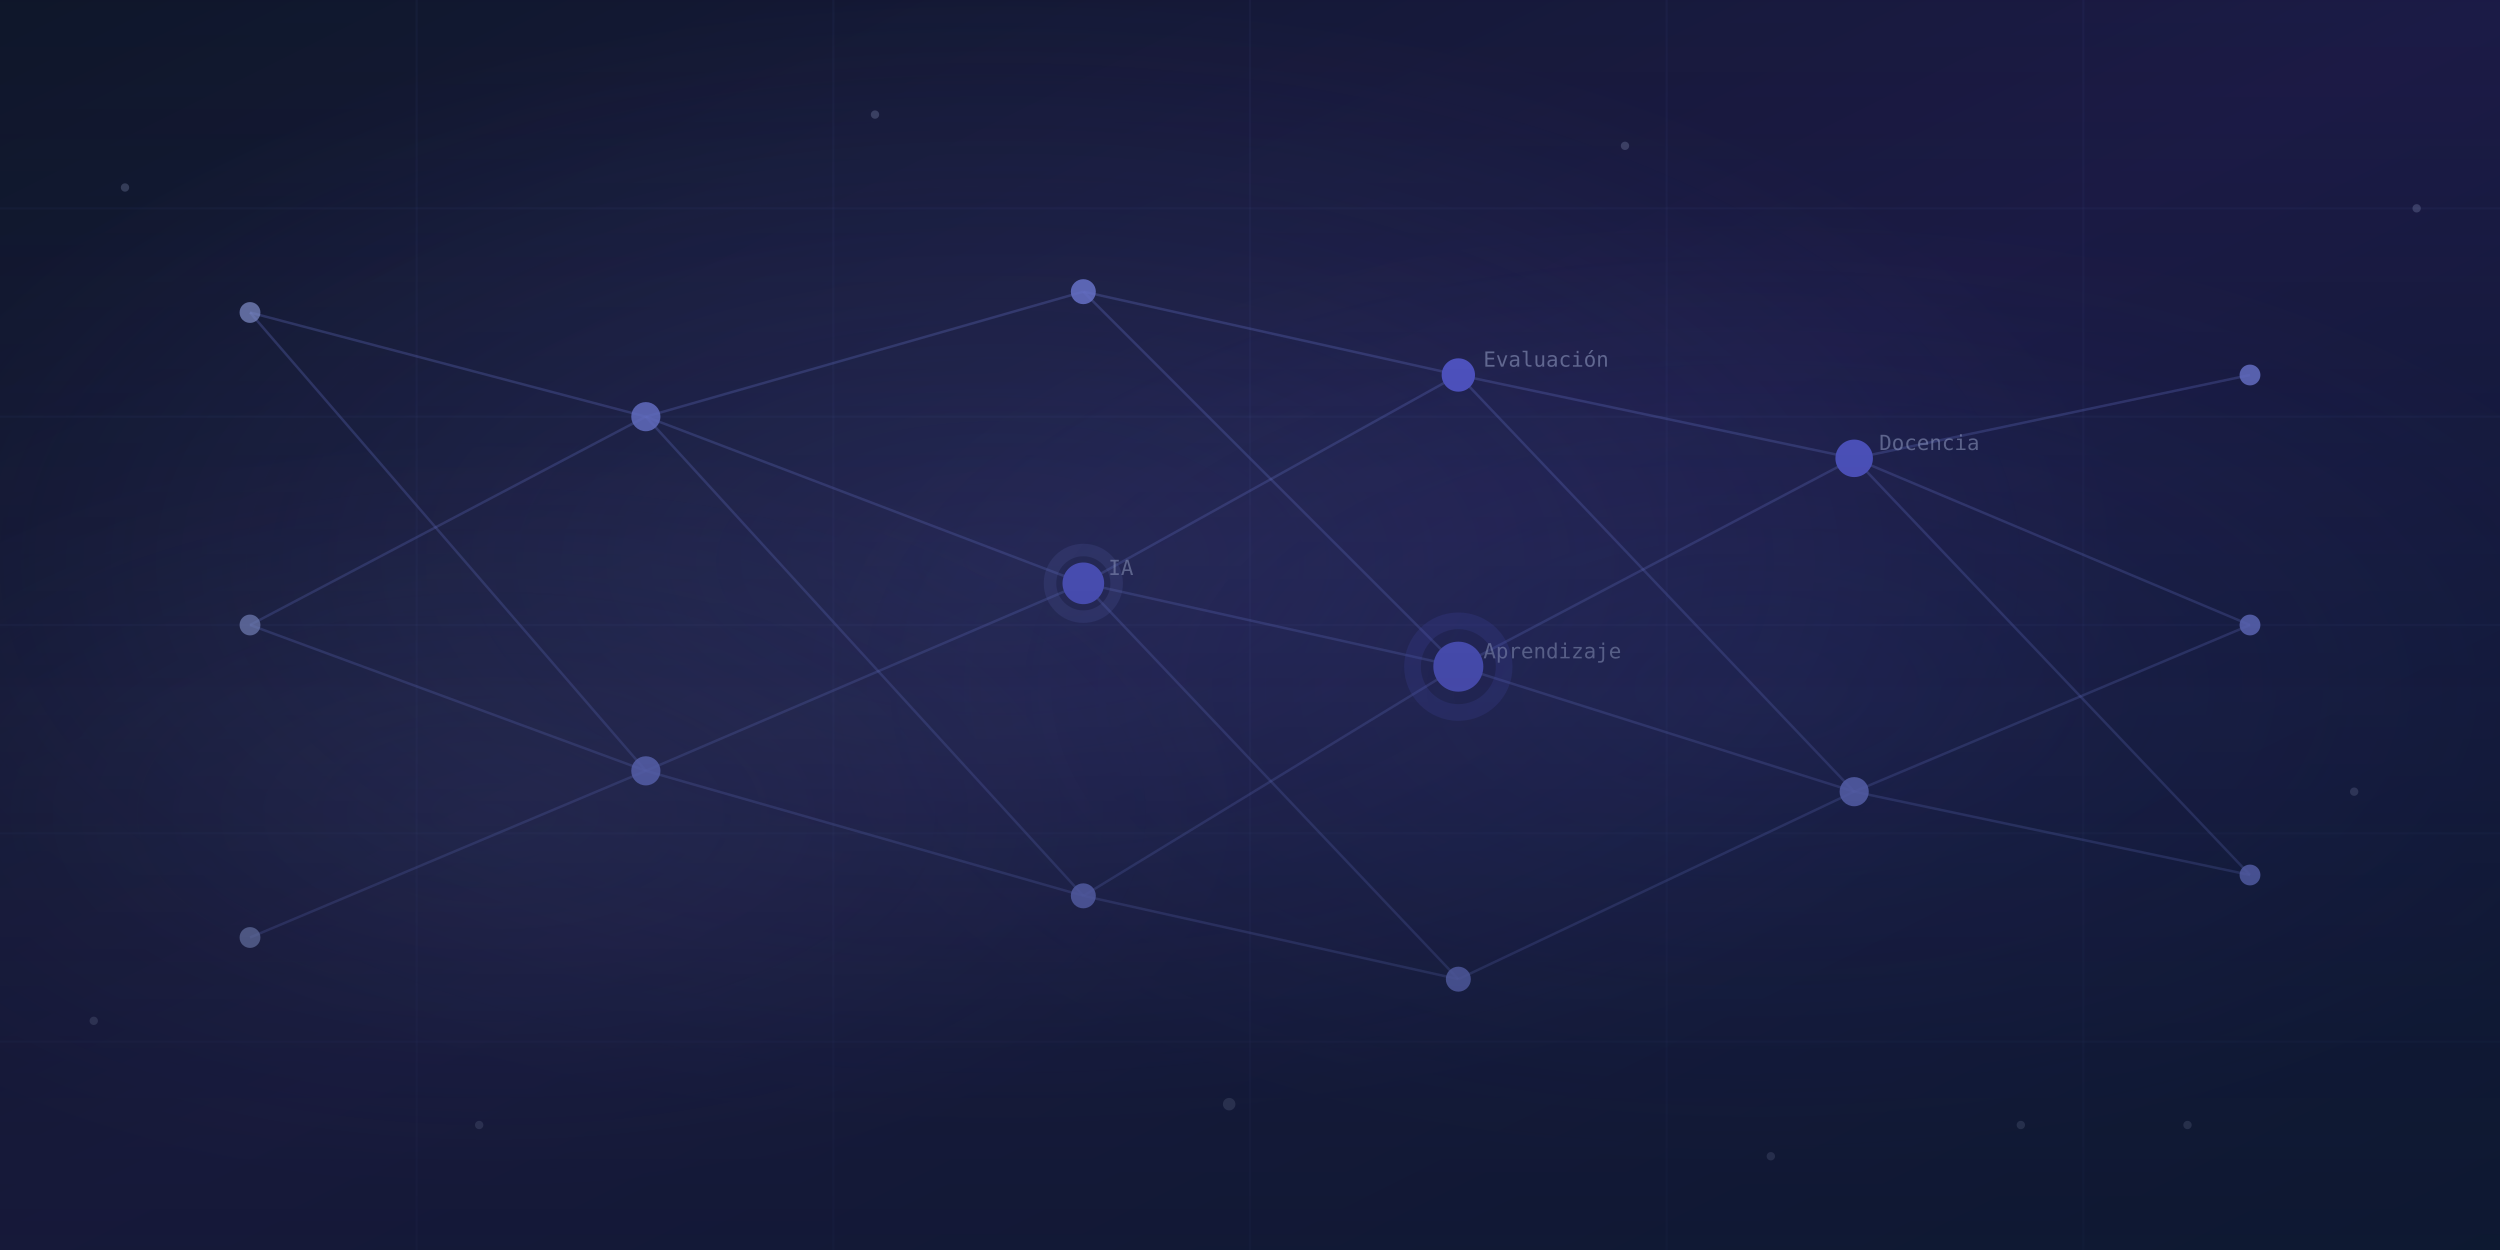
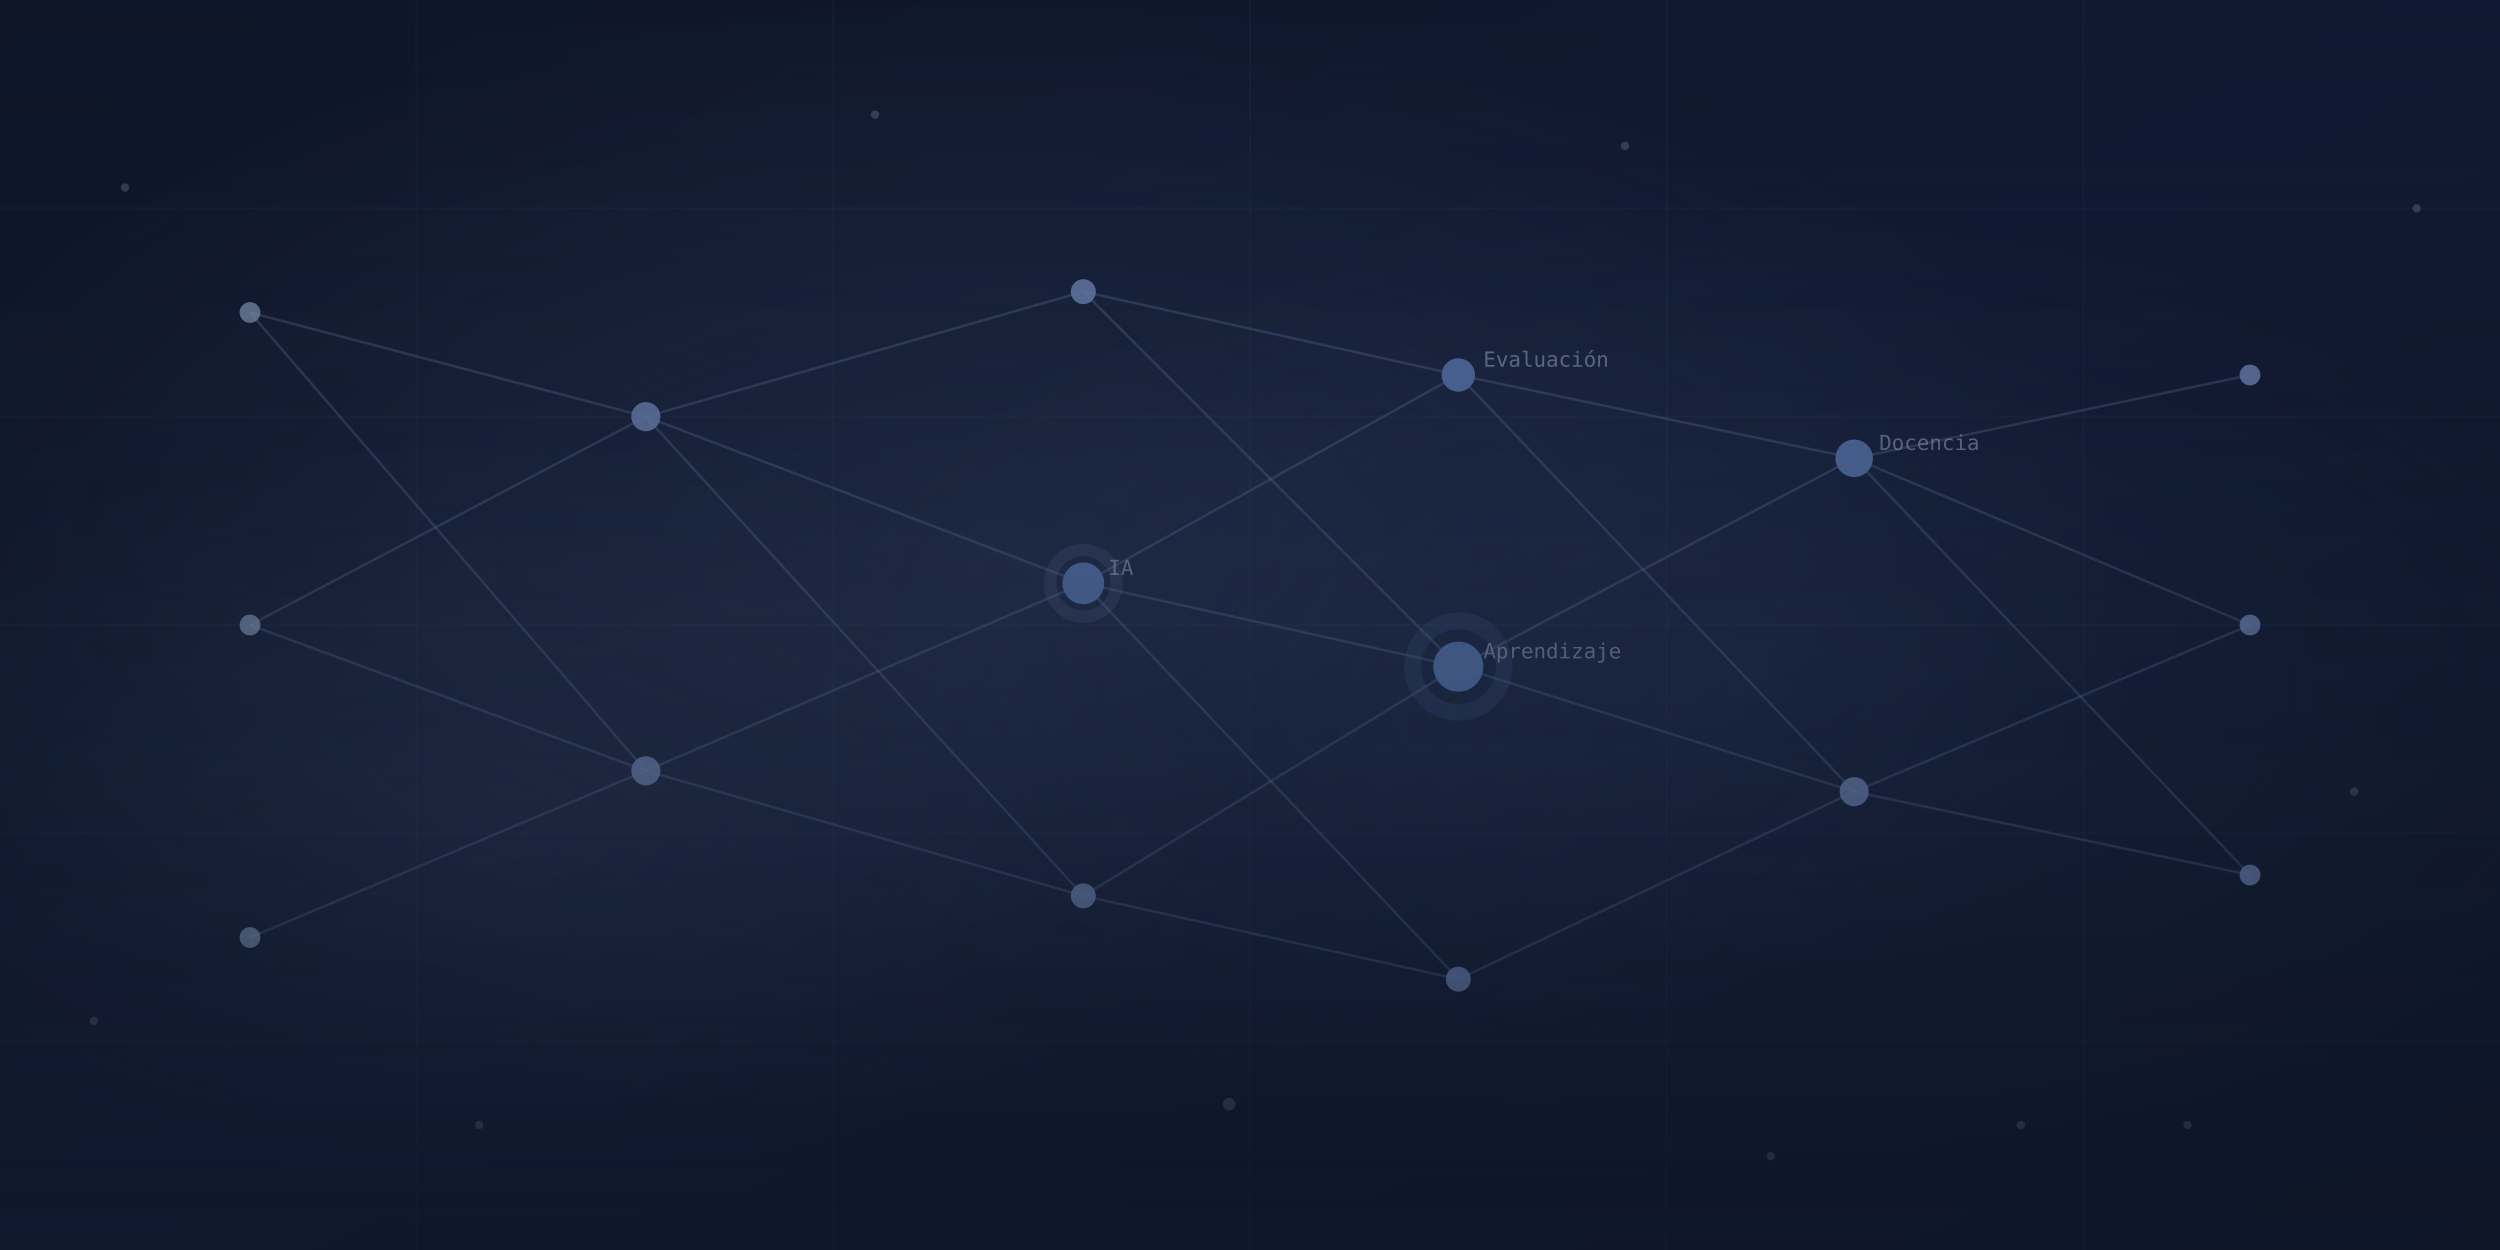
<svg xmlns="http://www.w3.org/2000/svg" viewBox="0 0 1200 600">
  <defs>
    <linearGradient id="bg" x1="0%" y1="0%" x2="100%" y2="100%">
-       <stop offset="0%" stop-color="#0f172a" />
-       <stop offset="50%" stop-color="#1e1b4b" />
-       <stop offset="100%" stop-color="#0c1a3a" />
+       <stop offset="0%" stop-color="#0e1628" />
+       <stop offset="50%" stop-color="#101a33" />
+       <stop offset="100%" stop-color="#0e1628" />
    </linearGradient>
    <radialGradient id="glow1" cx="40%" cy="45%" r="45%">
-       <stop offset="0%" stop-color="#818cf8" stop-opacity="0.18" />
-       <stop offset="100%" stop-color="#818cf8" stop-opacity="0" />
+       <stop offset="0%" stop-color="#7b93c5" stop-opacity="0.18" />
+       <stop offset="100%" stop-color="#7b93c5" stop-opacity="0" />
    </radialGradient>
    <radialGradient id="glow2" cx="70%" cy="55%" r="38%">
-       <stop offset="0%" stop-color="#6366f1" stop-opacity="0.14" />
-       <stop offset="100%" stop-color="#6366f1" stop-opacity="0" />
+       <stop offset="0%" stop-color="#5c7ab4" stop-opacity="0.14" />
+       <stop offset="100%" stop-color="#5c7ab4" stop-opacity="0" />
    </radialGradient>
    <radialGradient id="glow3" cx="20%" cy="65%" r="30%">
-       <stop offset="0%" stop-color="#a5b4fc" stop-opacity="0.10" />
-       <stop offset="100%" stop-color="#a5b4fc" stop-opacity="0" />
+       <stop offset="0%" stop-color="#9db2d8" stop-opacity="0.10" />
+       <stop offset="100%" stop-color="#9db2d8" stop-opacity="0" />
    </radialGradient>
  </defs>
  <rect width="1200" height="600" fill="url(#bg)" />
  <rect width="1200" height="600" fill="url(#glow1)" />
  <rect width="1200" height="600" fill="url(#glow2)" />
  <rect width="1200" height="600" fill="url(#glow3)" />
-   <g stroke="#818cf8" stroke-opacity="0.05" stroke-width="1">
+   <g stroke="#7b93c5" stroke-opacity="0.05" stroke-width="1">
    <line x1="0" y1="100" x2="1200" y2="100" />
    <line x1="0" y1="200" x2="1200" y2="200" />
    <line x1="0" y1="300" x2="1200" y2="300" />
    <line x1="0" y1="400" x2="1200" y2="400" />
    <line x1="0" y1="500" x2="1200" y2="500" />
    <line x1="200" y1="0" x2="200" y2="600" />
    <line x1="400" y1="0" x2="400" y2="600" />
    <line x1="600" y1="0" x2="600" y2="600" />
    <line x1="800" y1="0" x2="800" y2="600" />
    <line x1="1000" y1="0" x2="1000" y2="600" />
  </g>
-   <g stroke="#818cf8" stroke-opacity="0.30" stroke-width="1.2" fill="none">
+   <g stroke="#7b93c5" stroke-opacity="0.30" stroke-width="1.2" fill="none">
    <line x1="120" y1="150" x2="310" y2="200" />
    <line x1="120" y1="300" x2="310" y2="200" />
    <line x1="120" y1="300" x2="310" y2="370" />
    <line x1="120" y1="450" x2="310" y2="370" />
    <line x1="120" y1="150" x2="310" y2="370" />
    <line x1="310" y1="200" x2="520" y2="140" />
    <line x1="310" y1="200" x2="520" y2="280" />
    <line x1="310" y1="370" x2="520" y2="280" />
    <line x1="310" y1="370" x2="520" y2="430" />
    <line x1="310" y1="200" x2="520" y2="430" />
    <line x1="520" y1="140" x2="700" y2="180" />
    <line x1="520" y1="280" x2="700" y2="180" />
    <line x1="520" y1="280" x2="700" y2="320" />
    <line x1="520" y1="430" x2="700" y2="320" />
    <line x1="520" y1="140" x2="700" y2="320" />
    <line x1="520" y1="430" x2="700" y2="470" />
    <line x1="520" y1="280" x2="700" y2="470" />
    <line x1="700" y1="180" x2="890" y2="220" />
    <line x1="700" y1="320" x2="890" y2="220" />
    <line x1="700" y1="320" x2="890" y2="380" />
    <line x1="700" y1="470" x2="890" y2="380" />
    <line x1="700" y1="180" x2="890" y2="380" />
    <line x1="890" y1="220" x2="1080" y2="180" />
    <line x1="890" y1="220" x2="1080" y2="300" />
    <line x1="890" y1="380" x2="1080" y2="300" />
    <line x1="890" y1="380" x2="1080" y2="420" />
    <line x1="890" y1="220" x2="1080" y2="420" />
  </g>
-   <circle cx="700" cy="320" r="22" fill="none" stroke="#6366f1" stroke-opacity="0.20" stroke-width="8" />
-   <circle cx="520" cy="280" r="16" fill="none" stroke="#818cf8" stroke-opacity="0.18" stroke-width="6" />
-   <g fill="#6366f1">
+   <circle cx="700" cy="320" r="22" fill="none" stroke="#5c7ab4" stroke-opacity="0.20" stroke-width="8" />
+   <circle cx="520" cy="280" r="16" fill="none" stroke="#7b93c5" stroke-opacity="0.18" stroke-width="6" />
+   <g fill="#5c7ab4">
    <circle cx="700" cy="320" r="12" />
    <circle cx="520" cy="280" r="10" />
    <circle cx="700" cy="180" r="8" />
    <circle cx="890" cy="220" r="9" />
  </g>
-   <g fill="#818cf8" fill-opacity="0.85">
+   <g fill="#7b93c5" fill-opacity="0.85">
    <circle cx="310" cy="200" r="7" />
    <circle cx="310" cy="370" r="7" />
    <circle cx="520" cy="140" r="6" />
    <circle cx="520" cy="430" r="6" />
    <circle cx="700" cy="470" r="6" />
    <circle cx="890" cy="380" r="7" />
    <circle cx="1080" cy="180" r="5" />
    <circle cx="1080" cy="300" r="5" />
    <circle cx="1080" cy="420" r="5" />
  </g>
-   <g fill="#a5b4fc" fill-opacity="0.70">
+   <g fill="#9db2d8" fill-opacity="0.70">
    <circle cx="120" cy="150" r="5" />
    <circle cx="120" cy="300" r="5" />
    <circle cx="120" cy="450" r="5" />
  </g>
-   <g fill="#c7d2fe" font-family="monospace" font-size="10" fill-opacity="0.55">
+   <g fill="#c3cfe9" font-family="monospace" font-size="10" fill-opacity="0.55">
    <text x="712" y="316">Aprendizaje</text>
    <text x="532" y="276">IA</text>
    <text x="712" y="176">Evaluación</text>
    <text x="902" y="216">Docencia</text>
  </g>
-   <g fill="#c7d2fe" fill-opacity="0.25">
+   <g fill="#c3cfe9" fill-opacity="0.25">
    <circle cx="60" cy="90" r="2" />
    <circle cx="420" cy="55" r="2" />
    <circle cx="780" cy="70" r="2" />
    <circle cx="1130" cy="380" r="2" />
    <circle cx="970" cy="540" r="2" />
    <circle cx="230" cy="540" r="2" />
    <circle cx="590" cy="530" r="3" />
    <circle cx="1160" cy="100" r="2" />
    <circle cx="45" cy="490" r="2" />
    <circle cx="850" cy="555" r="2" />
    <circle cx="1050" cy="540" r="2" />
  </g>
  <defs>
    <linearGradient id="overlay" x1="0%" y1="0%" x2="0%" y2="100%">
-       <stop offset="0%" stop-color="#0f172a" stop-opacity="0.15" />
-       <stop offset="100%" stop-color="#0f172a" stop-opacity="0.55" />
+       <stop offset="0%" stop-color="#0e1628" stop-opacity="0.15" />
+       <stop offset="100%" stop-color="#0e1628" stop-opacity="0.55" />
    </linearGradient>
  </defs>
  <rect width="1200" height="600" fill="url(#overlay)" />
</svg>
